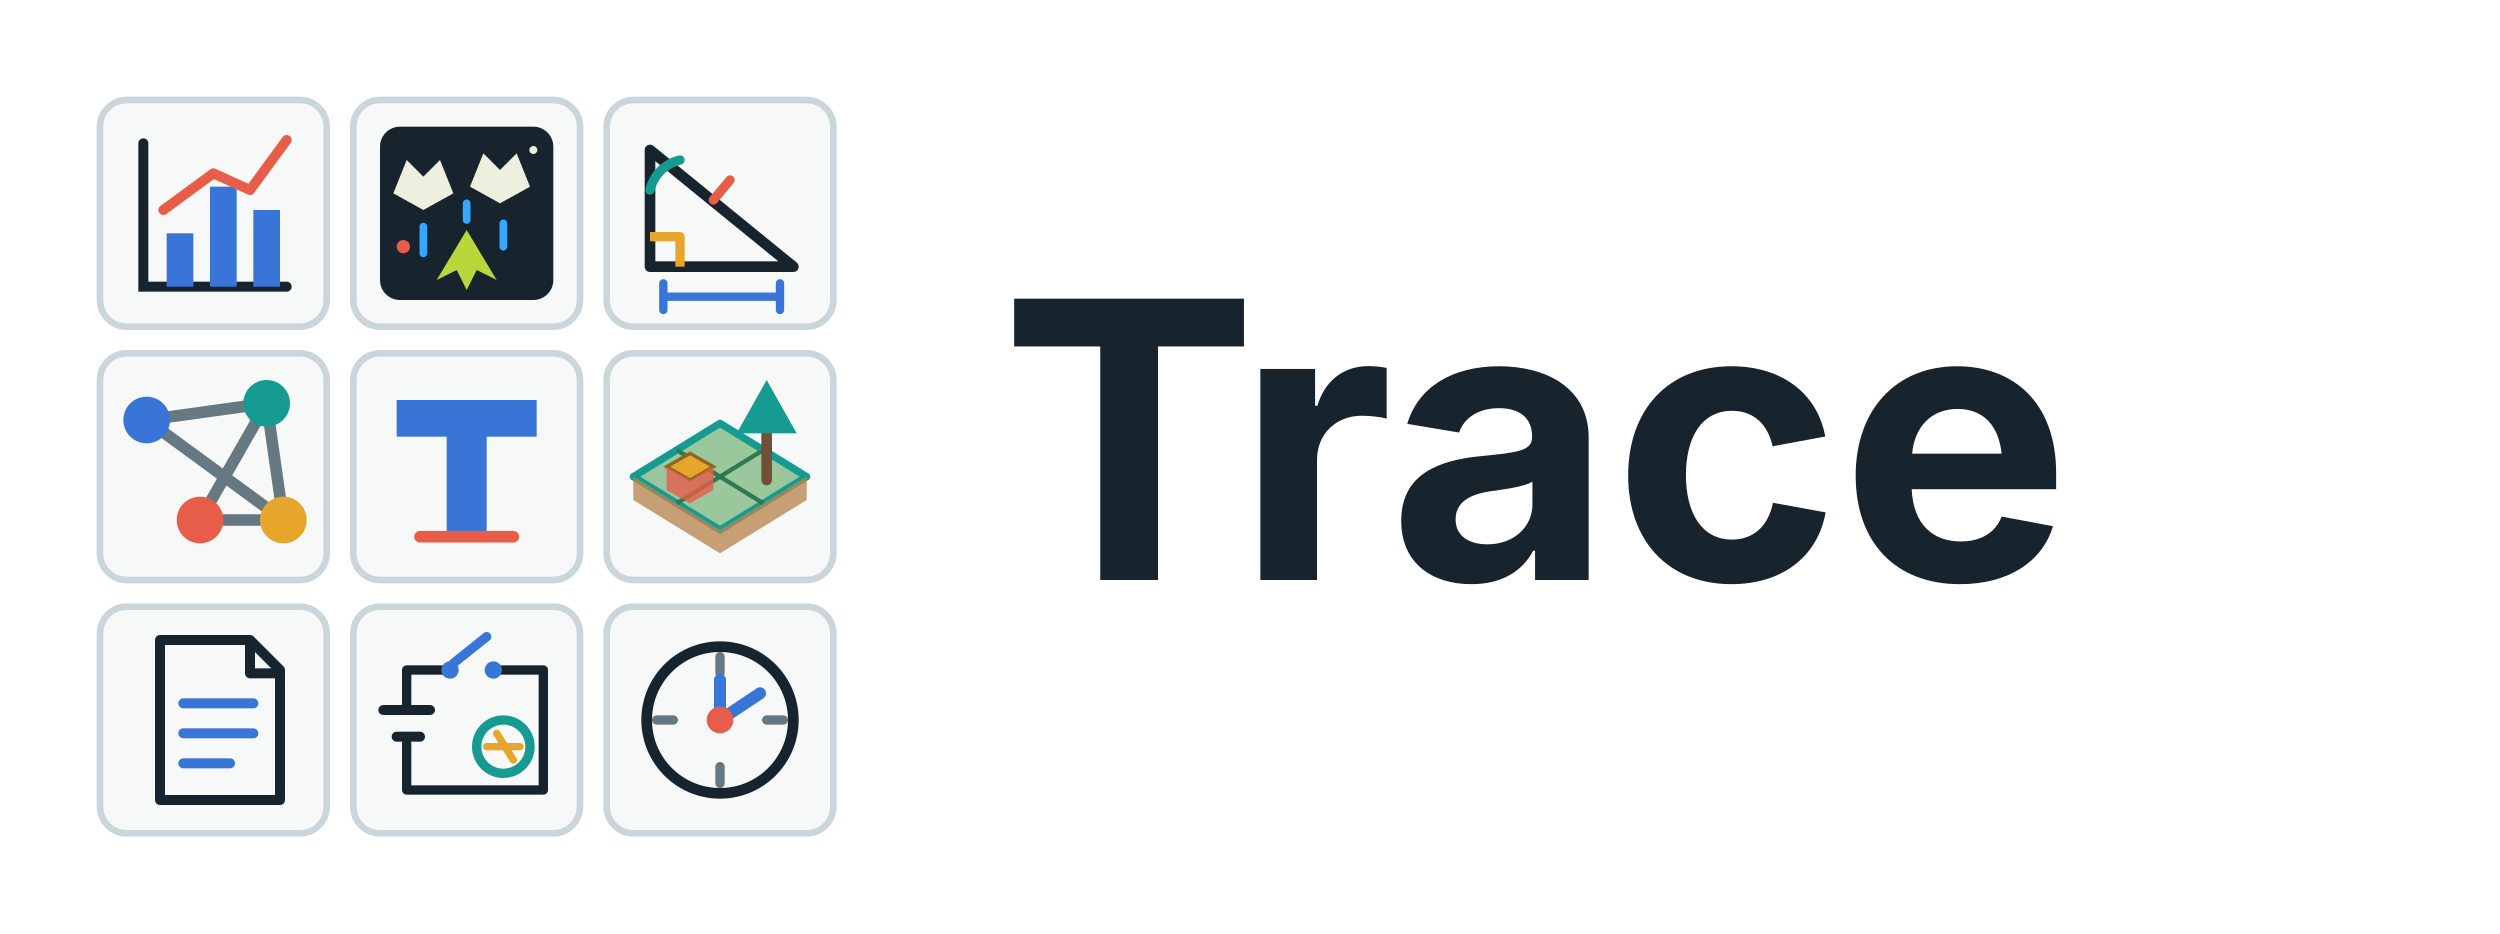
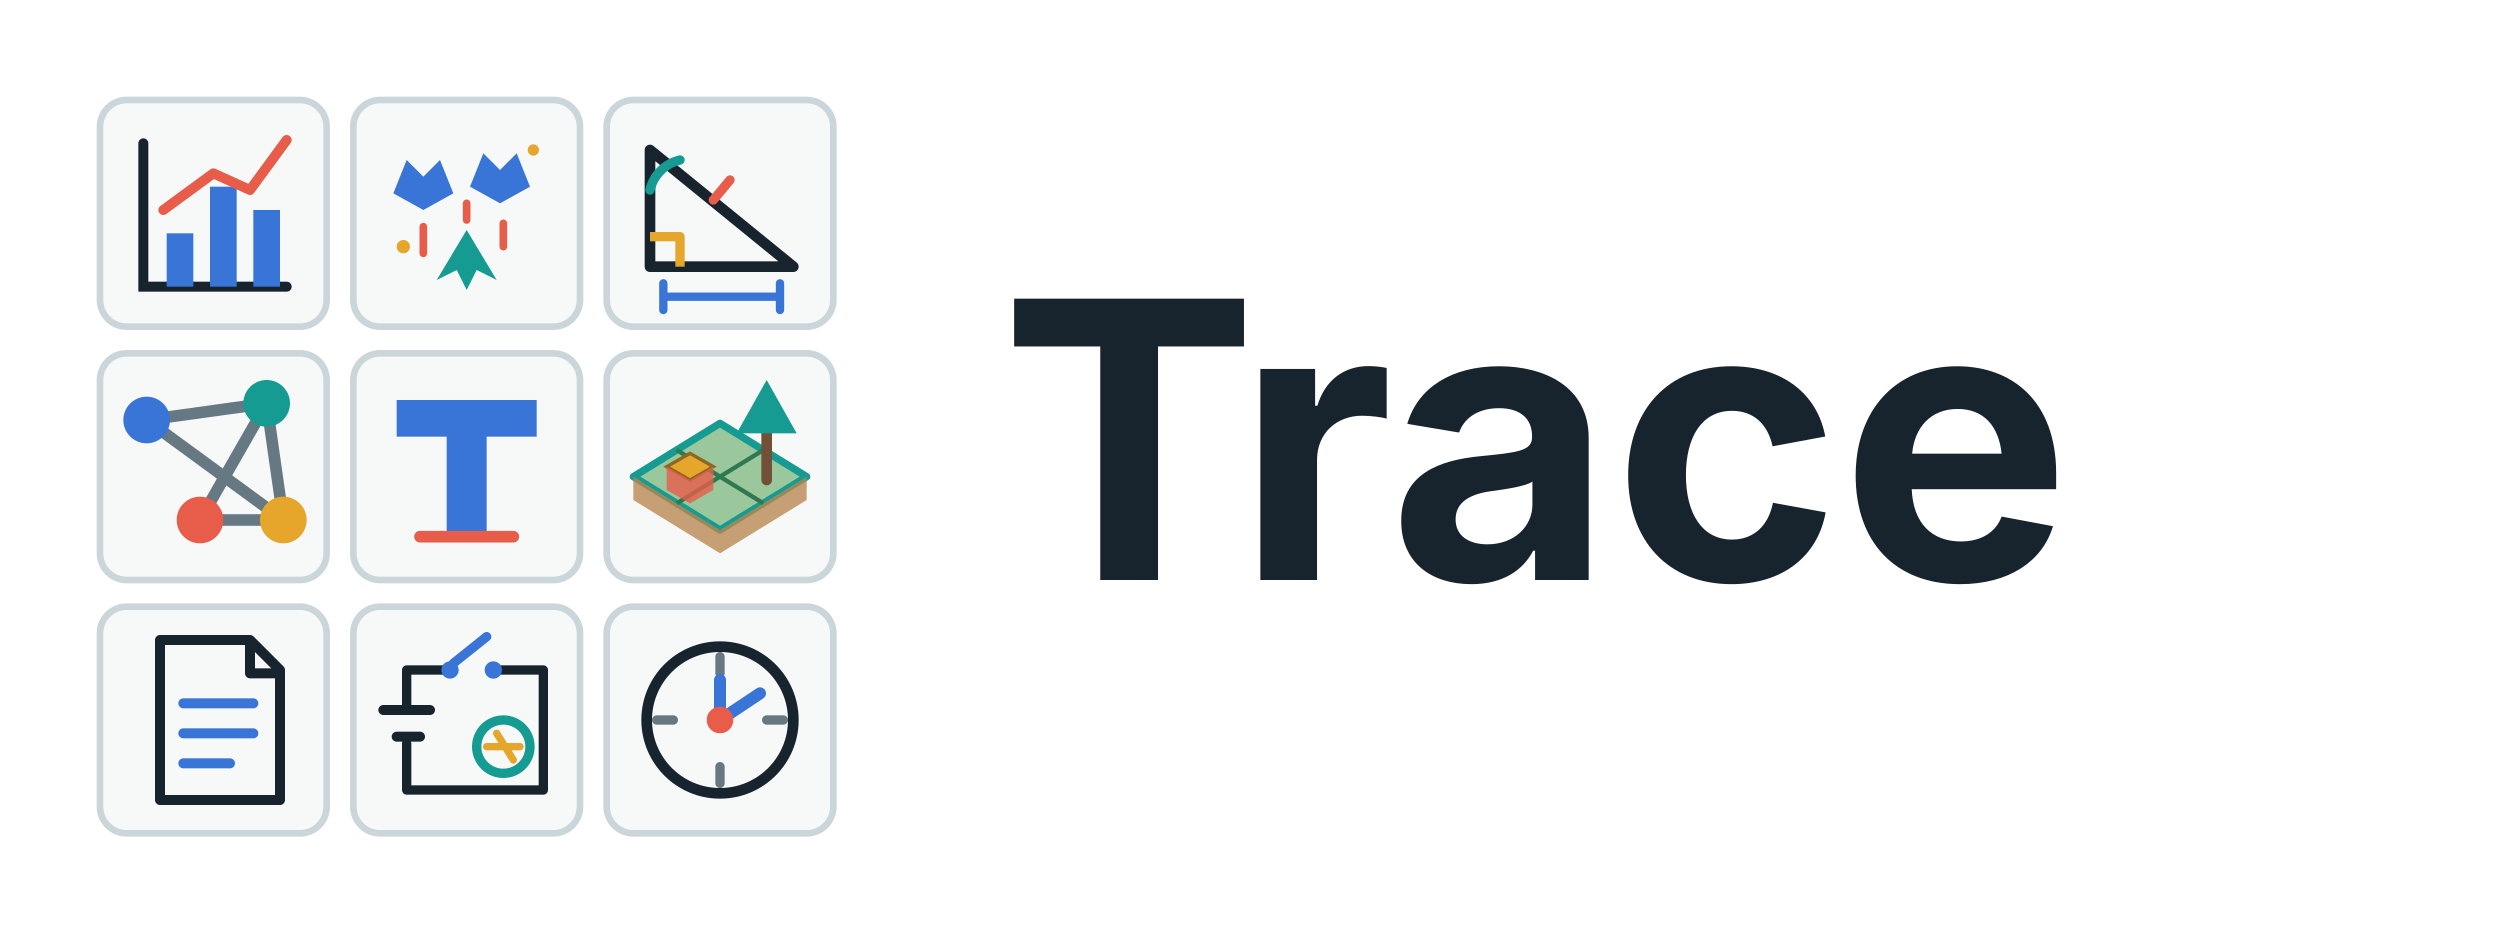
<svg xmlns="http://www.w3.org/2000/svg" viewBox="0 0 750 280" role="img" aria-labelledby="title desc">
  <style>
    .tile { fill: #f7f9f9; stroke: #cad6da; }
    .ink { fill: none; stroke: #17242d; }
    .soft { fill: none; stroke: #667983; }
    .word { fill: #17242d; }
    @media (prefers-color-scheme: dark) {
      .tile { fill: #17242d; stroke: #3a4c55; }
      .ink { stroke: #edf3f5; }
      .soft { stroke: #aebdc4; }
      .word { fill: #edf3f5; }
    }
  </style>
  <g>
    <rect class="tile" x="30" y="30" width="68" height="68" rx="8" stroke-width="2" />
    <path class="ink" d="M43 43v43h43" stroke-width="3" stroke-linecap="round" />
    <path d="M50 70h8v16h-8zm13-14h8v30h-8zm13 7h8v23h-8z" fill="#3974d7" />
    <path d="m49 63 15-11 11 5 11-15" fill="none" stroke="#e85d4a" stroke-width="3" stroke-linecap="round" stroke-linejoin="round" />
  </g>
  <g>
    <rect class="tile" x="106" y="30" width="68" height="68" rx="8" stroke-width="2" />
-     <rect x="114" y="38" width="52" height="52" rx="6" fill="#17242d" />
-     <g fill="#edf0df">
+     <g fill="#3974d7">
      <path d="m122 48 5 5 5-5 4 10-9 5-9-5Z" />
      <path d="m145 46 5 5 5-5 4 10-9 5-9-5Z" />
    </g>
-     <path d="m131 84 9-15 9 15-6-3-3 6-3-6Z" fill="#b9d63b" />
-     <path d="M127 68v8m13-10v-5m11 6v7" fill="none" stroke="#35a8ff" stroke-width="2.3" stroke-linecap="round" />
-     <circle cx="121" cy="74" r="2" fill="#e85d4a" />
-     <circle cx="160" cy="45" r="1.2" fill="#edf0df" />
+     <path d="m131 84 9-15 9 15-6-3-3 6-3-6Z" fill="#159b91" />
+     <path d="M127 68v8m13-10v-5m11 6v7" fill="none" stroke="#e85d4a" stroke-width="2.3" stroke-linecap="round" />
+     <circle cx="121" cy="74" r="2" fill="#e5a62b" />
+     <circle cx="160" cy="45" r="1.7" fill="#e5a62b" />
  </g>
  <g>
    <rect class="tile" x="182" y="30" width="68" height="68" rx="8" stroke-width="2" />
    <path class="ink" d="M195 80V45l43 35Z" stroke-width="3.2" stroke-linejoin="round" />
    <path d="M195 71h9v9" fill="none" stroke="#e5a62b" stroke-width="2.8" stroke-linejoin="round" />
    <path d="M195 57a12 12 0 0 1 9-9" fill="none" stroke="#159b91" stroke-width="2.8" stroke-linecap="round" />
    <path d="M199 89h35m-35-4v8m35-8v8" fill="none" stroke="#3974d7" stroke-width="2.5" stroke-linecap="round" />
    <path d="m214 60 5-6" fill="none" stroke="#e85d4a" stroke-width="2.8" stroke-linecap="round" />
  </g>
  <g>
    <rect class="tile" x="30" y="106" width="68" height="68" rx="8" stroke-width="2" />
    <path class="soft" d="m44 126 36-5-20 35m20-35 5 35m-25 0h25l-41-30" stroke-width="3.5" stroke-linecap="round" />
    <circle cx="44" cy="126" r="7" fill="#3974d7" />
    <circle cx="80" cy="121" r="7" fill="#159b91" />
    <circle cx="60" cy="156" r="7" fill="#e85d4a" />
    <circle cx="85" cy="156" r="7" fill="#e5a62b" />
  </g>
  <g>
    <rect class="tile" x="106" y="106" width="68" height="68" rx="8" stroke-width="2" />
    <path d="M119 120h42v11h-15v30h-12v-30h-15Z" fill="#3974d7" />
    <path d="M126 161h28" fill="none" stroke="#e85d4a" stroke-width="3.5" stroke-linecap="round" />
  </g>
  <g>
    <rect class="tile" x="182" y="106" width="68" height="68" rx="8" stroke-width="2" />
    <path d="m190 143 26-16 26 16-26 16Z" fill="#56a45b" fill-opacity=".58" stroke="#159b91" stroke-width="2.2" stroke-linejoin="round" />
    <path d="m190 143 26 16 26-16v7l-26 16-26-16Z" fill="#b9864f" fill-opacity=".78" />
    <path d="m203 135 26 16m0-16-26 16" fill="none" stroke="#2f7951" stroke-width="1.3" />
    <path d="M230 126v18" stroke="#725038" stroke-width="3.2" stroke-linecap="round" />
    <path d="m230 114 9 16h-18Z" fill="#159b91" />
    <path d="m200 140 7-4 7 4-7 4Z" fill="#e5a62b" stroke="#8b6722" stroke-width="1" />
    <path d="m200 140 7 4 7-4v7l-7 4-7-4Z" fill="#e85d4a" fill-opacity=".8" />
  </g>
  <g>
    <rect class="tile" x="30" y="182" width="68" height="68" rx="8" stroke-width="2" />
    <path class="ink" d="M48 192h27l9 9v39H48zm27 0v10h9" stroke-width="3" stroke-linejoin="round" />
    <path d="M55 211h21M55 220h21M55 229h14" fill="none" stroke="#3974d7" stroke-width="3" stroke-linecap="round" />
  </g>
  <g>
    <rect class="tile" x="106" y="182" width="68" height="68" rx="8" stroke-width="2" />
    <path class="ink" d="M122 201h13m13 0h15v36h-41v-14m0-10v-12" stroke-width="2.8" stroke-linecap="round" stroke-linejoin="round" />
    <circle cx="135" cy="201" r="2.6" fill="#3974d7" />
    <circle cx="148" cy="201" r="2.6" fill="#3974d7" />
    <path d="m136 199 10-8" stroke="#3974d7" stroke-width="2.8" stroke-linecap="round" />
    <path class="ink" d="M115 213h14m-10 8h7" stroke-width="3" stroke-linecap="round" />
    <circle cx="151" cy="224" r="8" fill="none" stroke="#159b91" stroke-width="2.8" />
    <path d="M146 224h10m-7-4 5 8" stroke="#e5a62b" stroke-width="2.2" stroke-linecap="round" />
  </g>
  <g>
    <rect class="tile" x="182" y="182" width="68" height="68" rx="8" stroke-width="2" />
    <circle class="ink" cx="216" cy="216" r="22" stroke-width="3.2" />
    <path class="soft" d="M216 197v5m0 28v5m-19-19h5m28 0h5" stroke-width="2.8" stroke-linecap="round" />
    <path d="m216 216 12-8m-12 8v-12" fill="none" stroke="#3974d7" stroke-width="3.6" stroke-linecap="round" />
    <circle cx="216" cy="216" r="4" fill="#e85d4a" />
  </g>
  <text class="word" x="300" y="174" font-family="Hanken Grotesk, Inter, Segoe UI, sans-serif" font-size="116" font-weight="700" letter-spacing="0">Trace</text>
</svg>
